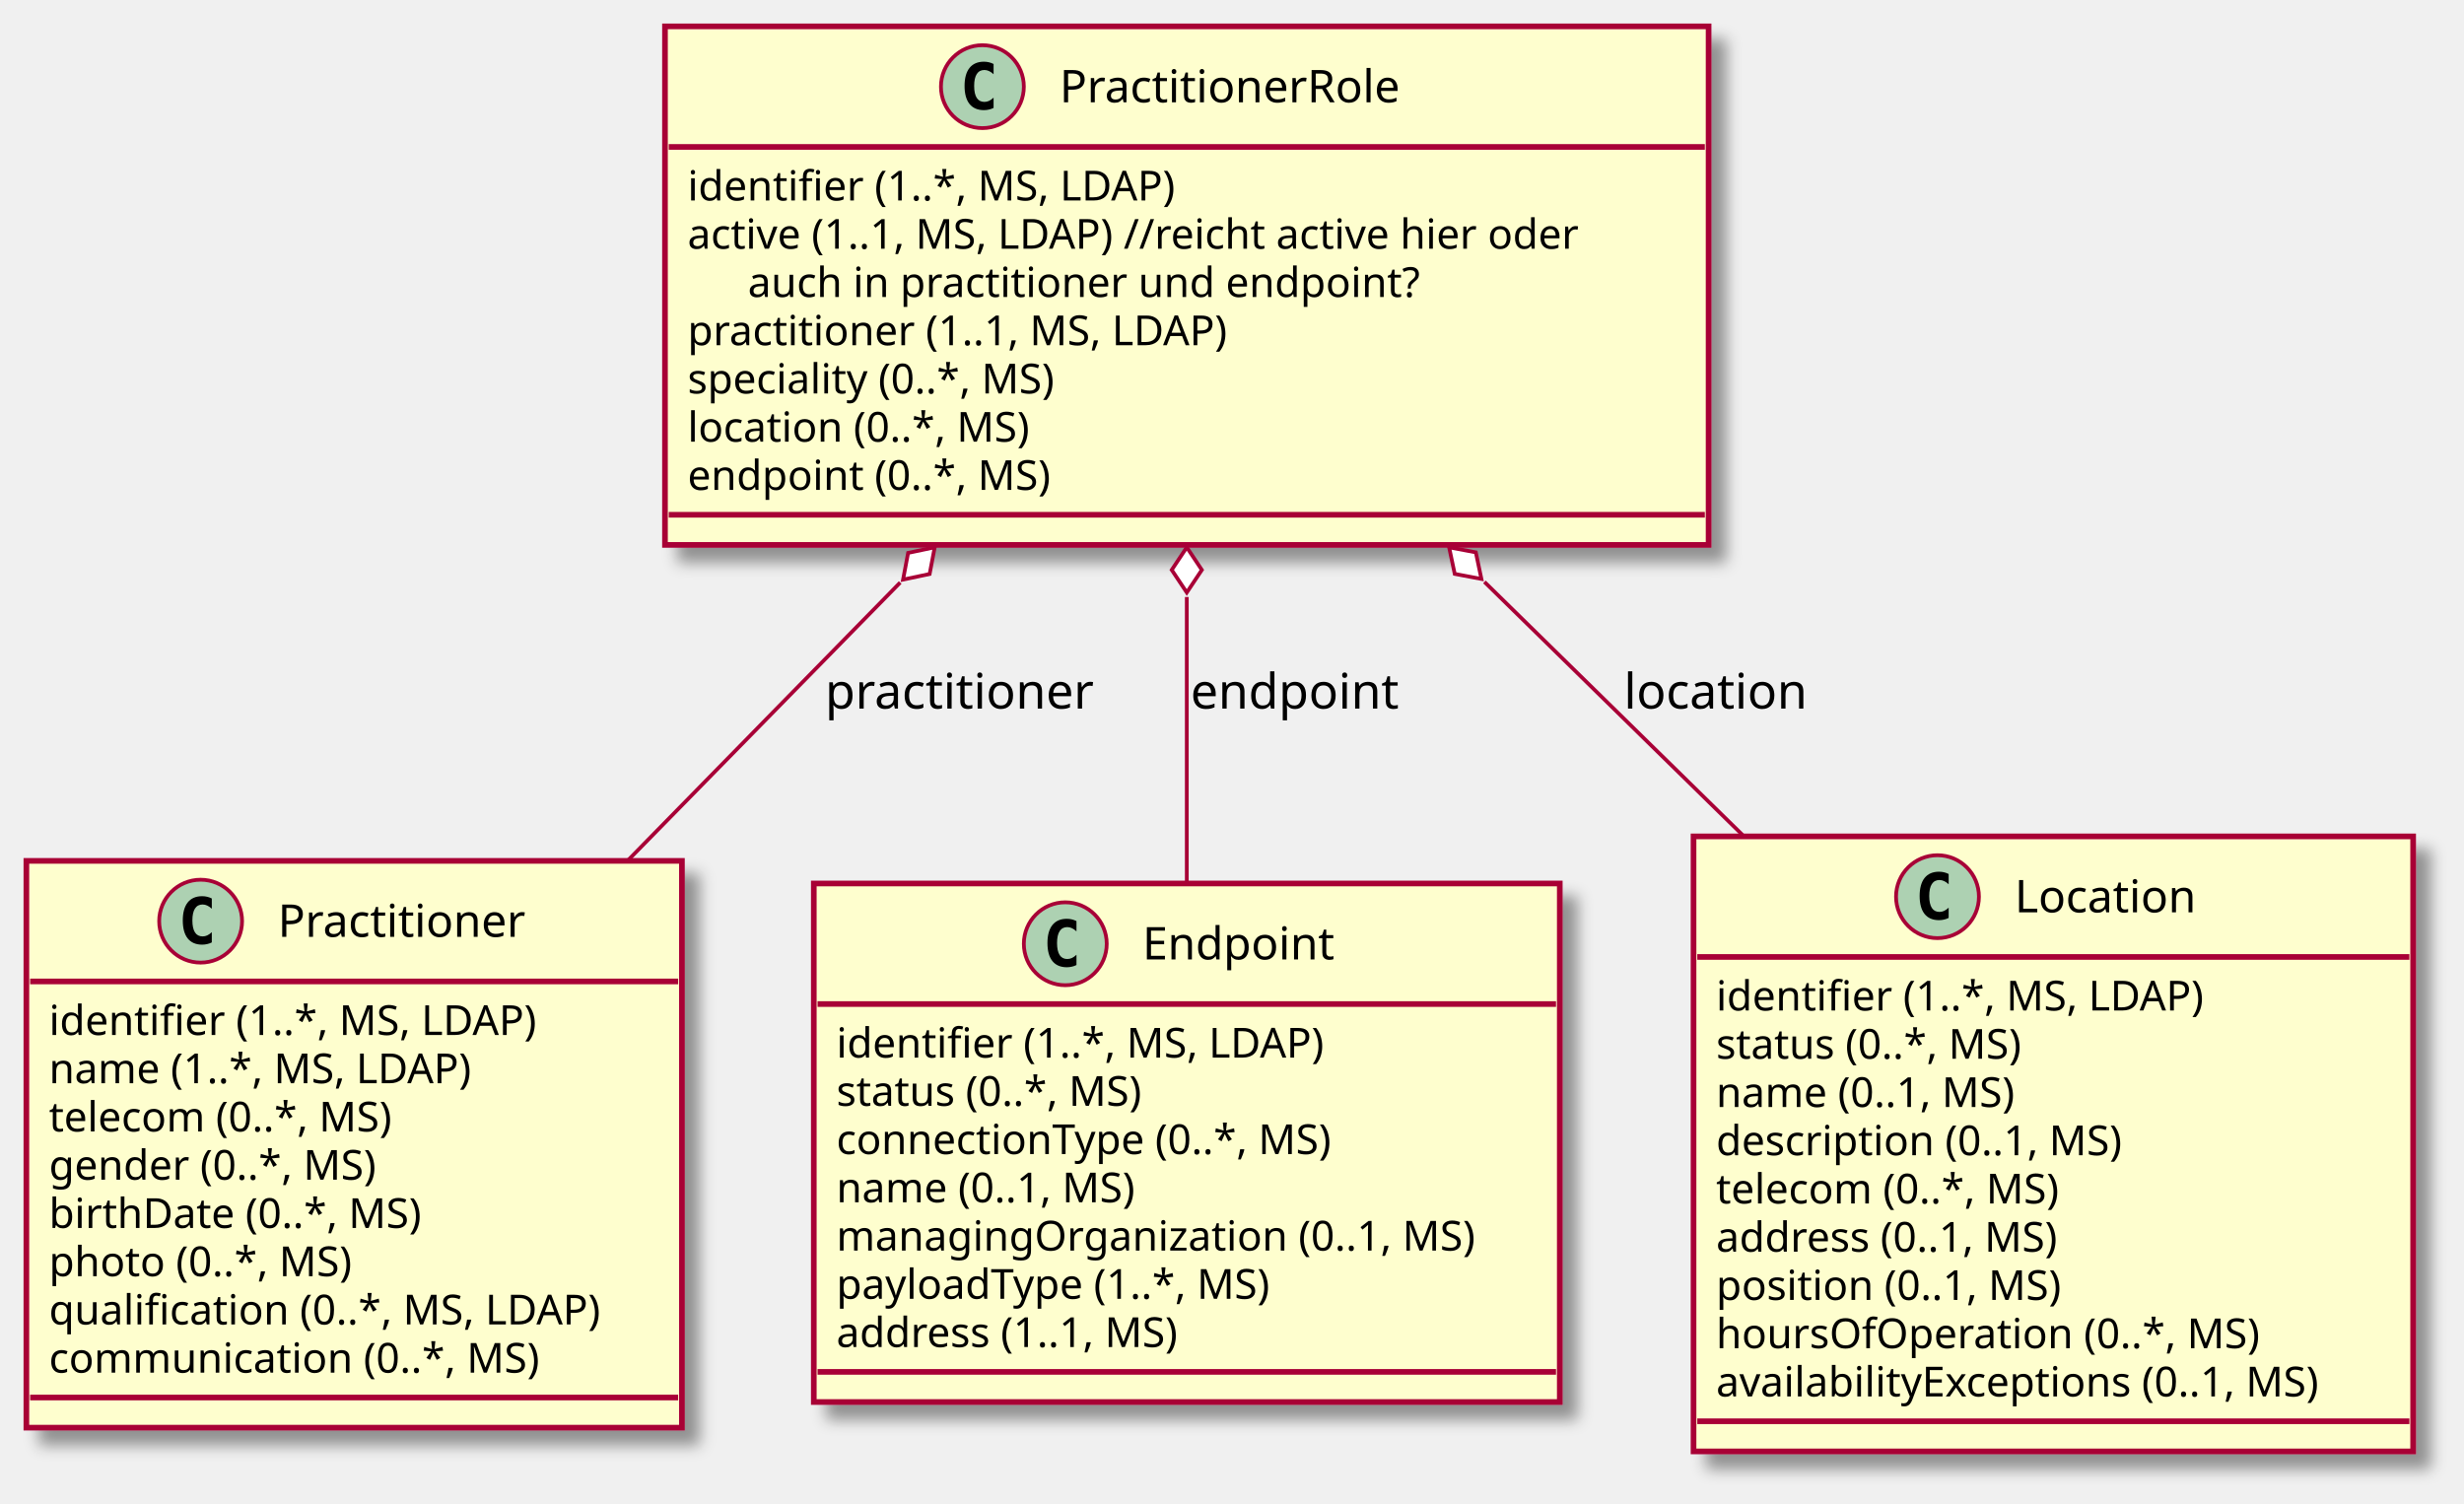
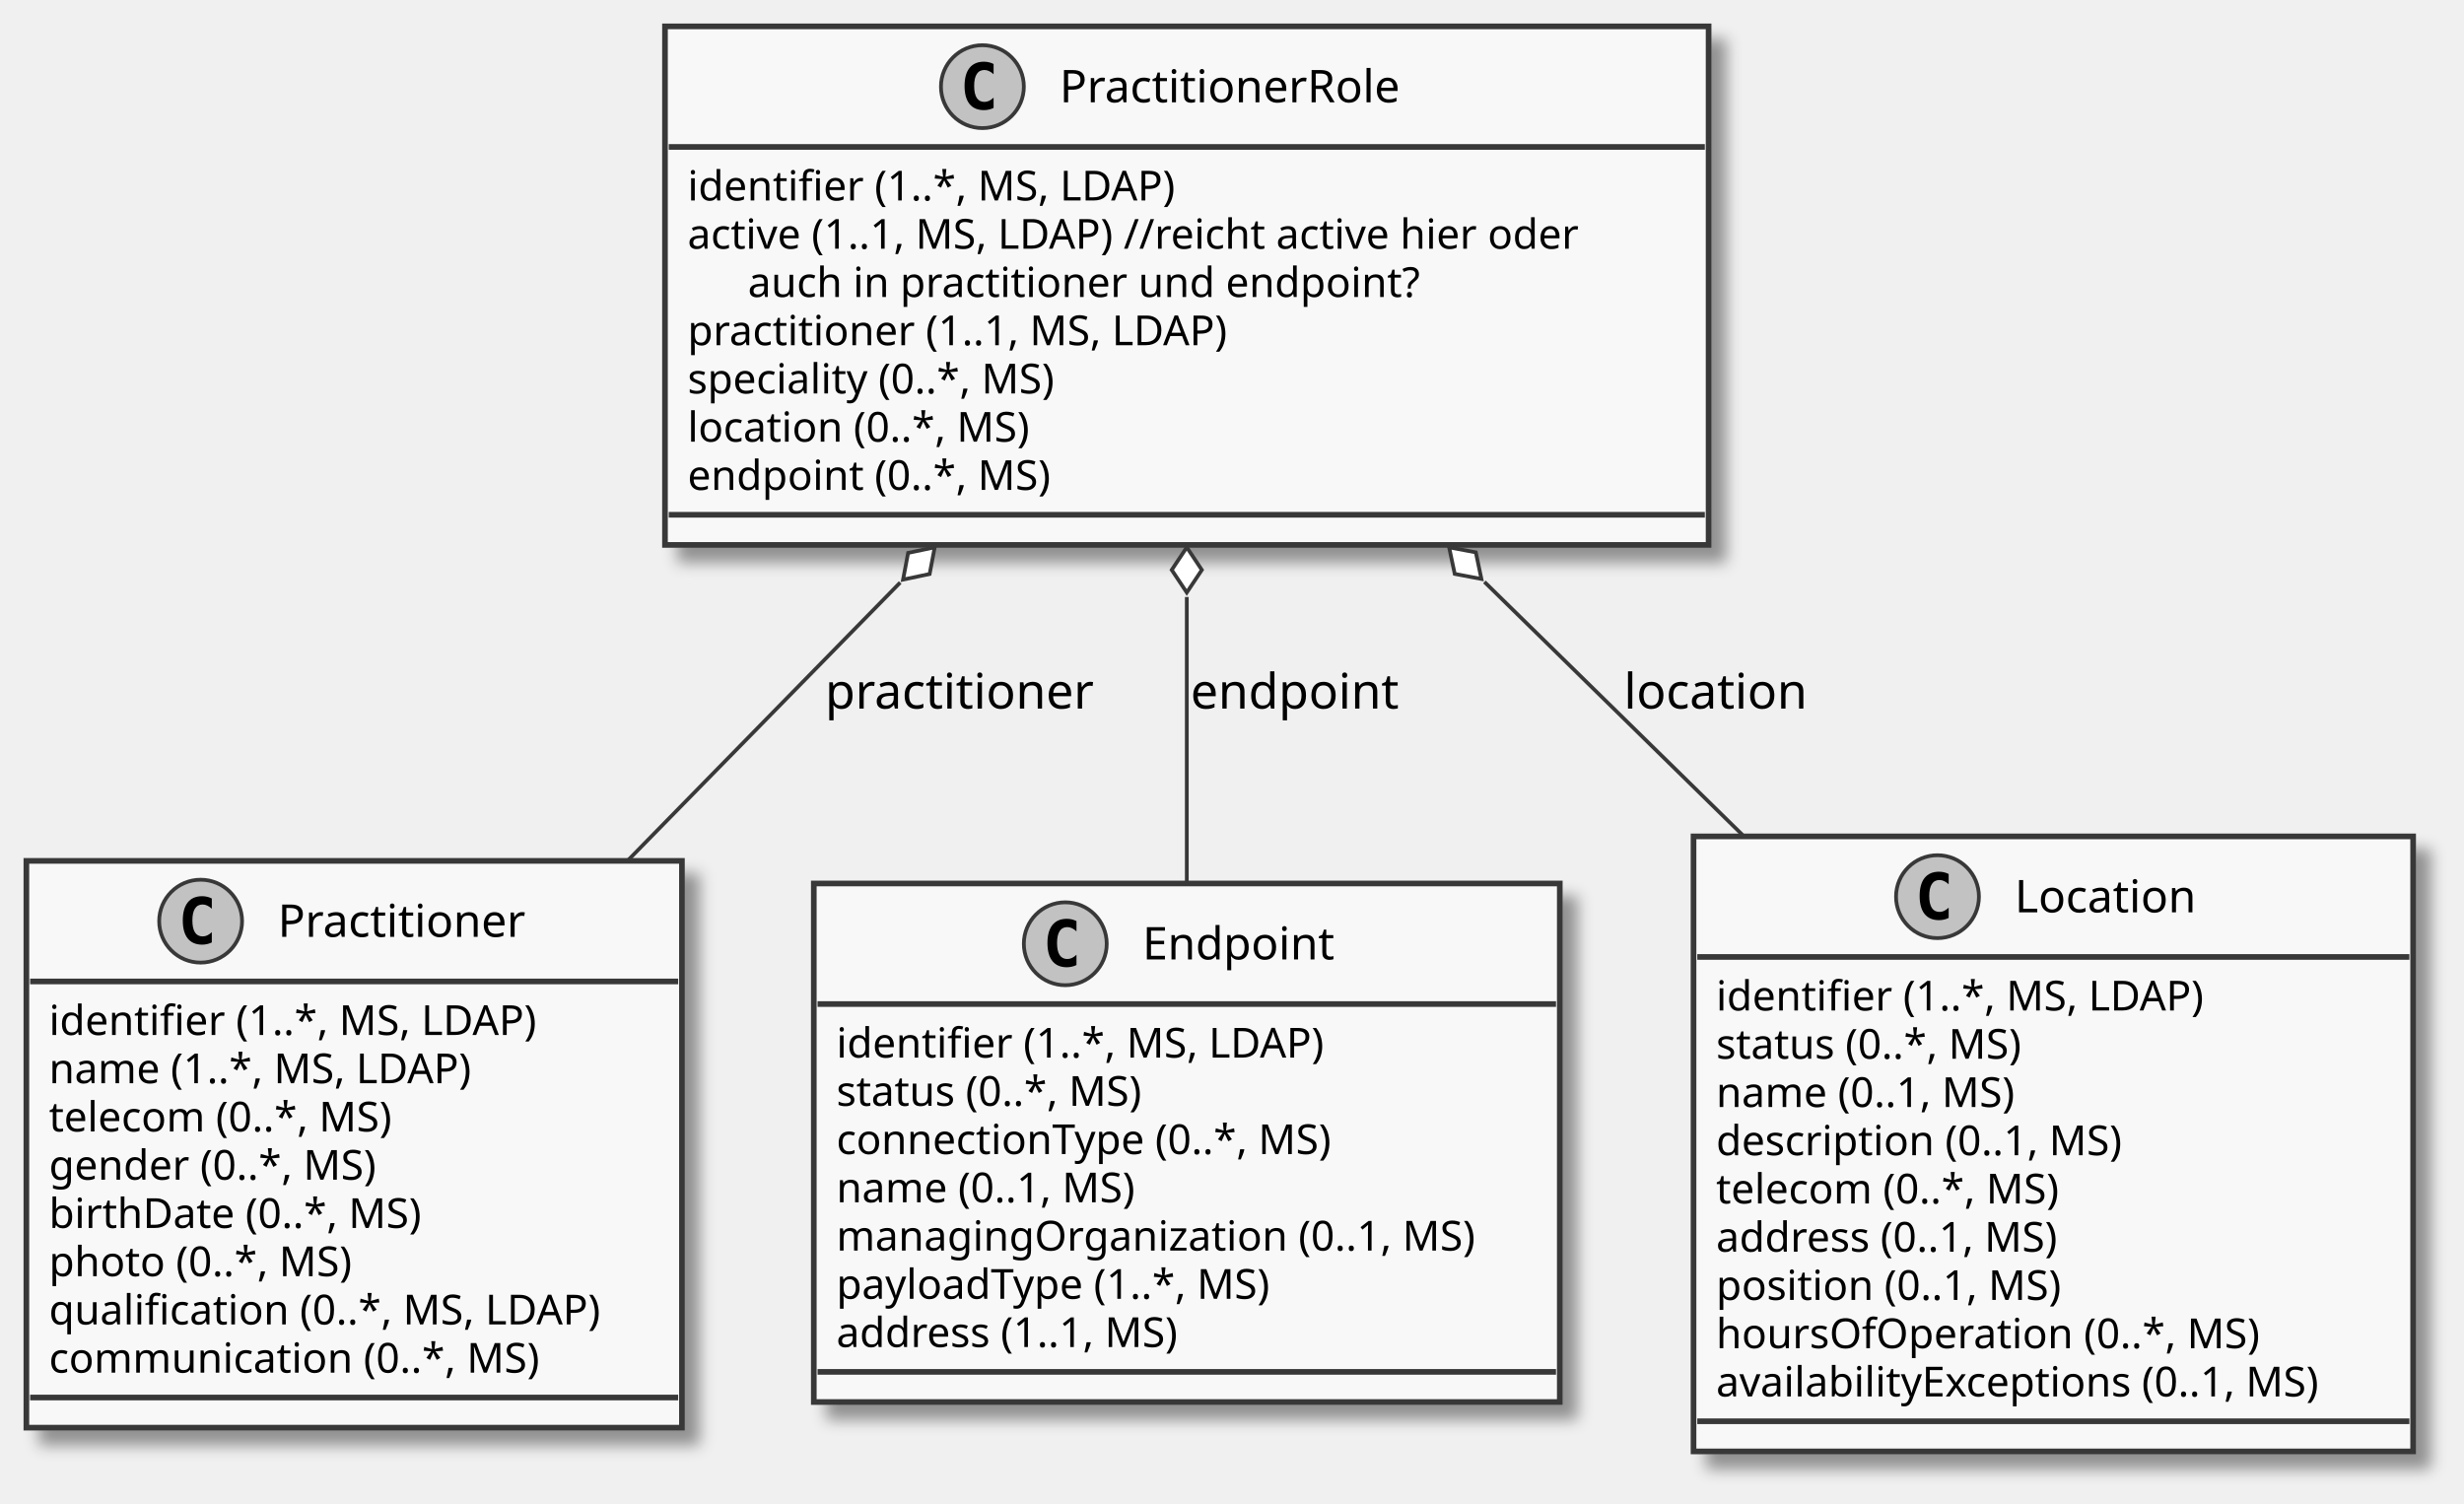
<svg xmlns="http://www.w3.org/2000/svg" contentScriptType="application/ecmascript" contentStyleType="text/css" height="399px" preserveAspectRatio="none" style="width:654px;height:399px;background:#FFFFFF;" version="1.1" viewBox="0 0 654 399" width="654px" zoomAndPan="magnify">
  <defs>
-     <filter height="300%" id="f1dho28ygfqln7" width="300%" x="-1" y="-1">
+     <filter height="300%" id="f7pt294k3lwn9" width="300%" x="-1" y="-1">
      <feGaussianBlur result="blurOut" stdDeviation="2.0" />
      <feColorMatrix in="blurOut" result="blurOut2" type="matrix" values="0 0 0 0 0 0 0 0 0 0 0 0 0 0 0 0 0 0 .4 0" />
      <feOffset dx="4.0" dy="4.0" in="blurOut2" result="blurOut3" />
      <feBlend in="SourceGraphic" in2="blurOut3" mode="normal" />
    </filter>
  </defs>
  <g>
-     <rect codeLine="1" fill="#FEFECE" filter="url(#f1dho28ygfqln7)" height="137.633" id="PractitionerRole" style="stroke:#A80036;stroke-width:1.5;" width="277" x="176.5" y="7" />
-     <ellipse cx="260.75" cy="23" fill="#ADD1B2" rx="11" ry="11" style="stroke:#A80036;stroke-width:1.0;" />
+     <rect codeLine="2" fill="#F8F8F8" filter="url(#f7pt294k3lwn9)" height="137.633" id="PractitionerRole" style="stroke:#383838;stroke-width:1.5;" width="277" x="176.5" y="7" />
+     <ellipse cx="260.75" cy="23" fill="#C2C2C2" rx="11" ry="11" style="stroke:#383838;stroke-width:1.0;" />
    <path d="M263.719,28.641 Q263.141,28.938 262.5,29.078 Q261.859,29.234 261.156,29.234 Q258.656,29.234 257.328,27.594 Q256.016,25.938 256.016,22.812 Q256.016,19.688 257.328,18.031 Q258.656,16.375 261.156,16.375 Q261.859,16.375 262.5,16.531 Q263.156,16.688 263.719,16.984 L263.719,19.703 Q263.094,19.125 262.5,18.859 Q261.906,18.578 261.281,18.578 Q259.938,18.578 259.25,19.656 Q258.562,20.719 258.562,22.812 Q258.562,24.906 259.25,25.984 Q259.938,27.047 261.281,27.047 Q261.906,27.047 262.5,26.781 Q263.094,26.5 263.719,25.922 L263.719,28.641 Z " fill="#000000" />
    <text fill="#000000" font-family="sans-serif" font-size="12" lengthAdjust="spacing" textLength="100" x="281.25" y="27.154">PractitionerRole</text>
-     <line style="stroke:#A80036;stroke-width:1.5;" x1="177.5" x2="452.5" y1="39" y2="39" />
+     <line style="stroke:#383838;stroke-width:1.5;" x1="177.5" x2="452.5" y1="39" y2="39" />
    <text fill="#000000" font-family="sans-serif" font-size="11" lengthAdjust="spacing" textLength="144" x="182.5" y="53.21">identifier (1..*, MS, LDAP)</text>
    <text fill="#000000" font-family="sans-serif" font-size="11" lengthAdjust="spacing" textLength="265" x="182.5" y="66.015">active (1..1, MS, LDAP) //reicht active hier oder</text>
    <text fill="#000000" font-family="sans-serif" font-size="11" lengthAdjust="spacing" textLength="194" x="198.5" y="78.82">auch in practitioner und endpoint?</text>
    <text fill="#000000" font-family="sans-serif" font-size="11" lengthAdjust="spacing" textLength="160" x="182.5" y="91.624">practitioner (1..1, MS, LDAP)</text>
    <text fill="#000000" font-family="sans-serif" font-size="11" lengthAdjust="spacing" textLength="111" x="182.5" y="104.429">speciality (0..*, MS)</text>
    <text fill="#000000" font-family="sans-serif" font-size="11" lengthAdjust="spacing" textLength="102" x="182.5" y="117.234">location (0..*, MS)</text>
    <text fill="#000000" font-family="sans-serif" font-size="11" lengthAdjust="spacing" textLength="107" x="182.5" y="130.039">endpoint (0..*, MS)</text>
-     <line style="stroke:#A80036;stroke-width:1.5;" x1="177.5" x2="452.5" y1="136.633" y2="136.633" />
-     <rect codeLine="9" fill="#FEFECE" filter="url(#f1dho28ygfqln7)" height="150.438" id="Practitioner" style="stroke:#A80036;stroke-width:1.5;" width="174" x="7" y="228.5" />
-     <ellipse cx="53.25" cy="244.5" fill="#ADD1B2" rx="11" ry="11" style="stroke:#A80036;stroke-width:1.0;" />
+     <line style="stroke:#383838;stroke-width:1.5;" x1="177.5" x2="452.5" y1="136.633" y2="136.633" />
+     <rect codeLine="10" fill="#F8F8F8" filter="url(#f7pt294k3lwn9)" height="150.438" id="Practitioner" style="stroke:#383838;stroke-width:1.5;" width="174" x="7" y="228.5" />
+     <ellipse cx="53.25" cy="244.5" fill="#C2C2C2" rx="11" ry="11" style="stroke:#383838;stroke-width:1.0;" />
    <path d="M56.219,250.141 Q55.641,250.438 55,250.578 Q54.359,250.734 53.656,250.734 Q51.156,250.734 49.828,249.094 Q48.516,247.438 48.516,244.312 Q48.516,241.188 49.828,239.531 Q51.156,237.875 53.656,237.875 Q54.359,237.875 55,238.031 Q55.656,238.188 56.219,238.484 L56.219,241.203 Q55.594,240.625 55,240.359 Q54.406,240.078 53.781,240.078 Q52.438,240.078 51.75,241.156 Q51.062,242.219 51.062,244.312 Q51.062,246.406 51.75,247.484 Q52.438,248.547 53.781,248.547 Q54.406,248.547 55,248.281 Q55.594,248 56.219,247.422 L56.219,250.141 Z " fill="#000000" />
    <text fill="#000000" font-family="sans-serif" font-size="12" lengthAdjust="spacing" textLength="73" x="73.75" y="248.654">Practitioner</text>
-     <line style="stroke:#A80036;stroke-width:1.5;" x1="8" x2="180" y1="260.5" y2="260.5" />
+     <line style="stroke:#383838;stroke-width:1.5;" x1="8" x2="180" y1="260.5" y2="260.5" />
    <text fill="#000000" font-family="sans-serif" font-size="11" lengthAdjust="spacing" textLength="144" x="13" y="274.71">identifier (1..*, MS, LDAP)</text>
    <text fill="#000000" font-family="sans-serif" font-size="11" lengthAdjust="spacing" textLength="126" x="13" y="287.515">name (1..*, MS, LDAP)</text>
    <text fill="#000000" font-family="sans-serif" font-size="11" lengthAdjust="spacing" textLength="103" x="13" y="300.32">telecom (0..*, MS)</text>
    <text fill="#000000" font-family="sans-serif" font-size="11" lengthAdjust="spacing" textLength="98" x="13" y="313.125">gender (0..*, MS)</text>
    <text fill="#000000" font-family="sans-serif" font-size="11" lengthAdjust="spacing" textLength="110" x="13" y="325.929">birthDate (0..*, MS)</text>
    <text fill="#000000" font-family="sans-serif" font-size="11" lengthAdjust="spacing" textLength="90" x="13" y="338.734">photo (0..*, MS)</text>
    <text fill="#000000" font-family="sans-serif" font-size="11" lengthAdjust="spacing" textLength="162" x="13" y="351.539">qualification (0..*, MS, LDAP)</text>
    <text fill="#000000" font-family="sans-serif" font-size="11" lengthAdjust="spacing" textLength="144" x="13" y="364.343">communication (0..*, MS)</text>
-     <line style="stroke:#A80036;stroke-width:1.5;" x1="8" x2="180" y1="370.938" y2="370.938" />
-     <rect codeLine="19" fill="#FEFECE" filter="url(#f1dho28ygfqln7)" height="137.633" id="Endpoint" style="stroke:#A80036;stroke-width:1.5;" width="198" x="216" y="234.5" />
-     <ellipse cx="282.75" cy="250.5" fill="#ADD1B2" rx="11" ry="11" style="stroke:#A80036;stroke-width:1.0;" />
+     <line style="stroke:#383838;stroke-width:1.5;" x1="8" x2="180" y1="370.938" y2="370.938" />
+     <rect codeLine="20" fill="#F8F8F8" filter="url(#f7pt294k3lwn9)" height="137.633" id="Endpoint" style="stroke:#383838;stroke-width:1.5;" width="198" x="216" y="234.5" />
+     <ellipse cx="282.75" cy="250.5" fill="#C2C2C2" rx="11" ry="11" style="stroke:#383838;stroke-width:1.0;" />
    <path d="M285.719,256.141 Q285.141,256.438 284.5,256.578 Q283.859,256.734 283.156,256.734 Q280.656,256.734 279.328,255.094 Q278.016,253.438 278.016,250.312 Q278.016,247.188 279.328,245.531 Q280.656,243.875 283.156,243.875 Q283.859,243.875 284.5,244.031 Q285.156,244.188 285.719,244.484 L285.719,247.203 Q285.094,246.625 284.5,246.359 Q283.906,246.078 283.281,246.078 Q281.938,246.078 281.25,247.156 Q280.562,248.219 280.562,250.312 Q280.562,252.406 281.25,253.484 Q281.938,254.547 283.281,254.547 Q283.906,254.547 284.5,254.281 Q285.094,254 285.719,253.422 L285.719,256.141 Z " fill="#000000" />
    <text fill="#000000" font-family="sans-serif" font-size="12" lengthAdjust="spacing" textLength="56" x="303.25" y="254.654">Endpoint</text>
-     <line style="stroke:#A80036;stroke-width:1.5;" x1="217" x2="413" y1="266.5" y2="266.5" />
+     <line style="stroke:#383838;stroke-width:1.5;" x1="217" x2="413" y1="266.5" y2="266.5" />
    <text fill="#000000" font-family="sans-serif" font-size="11" lengthAdjust="spacing" textLength="144" x="222" y="280.71">identifier (1..*, MS, LDAP)</text>
    <text fill="#000000" font-family="sans-serif" font-size="11" lengthAdjust="spacing" textLength="94" x="222" y="293.515">status (0..*, MS)</text>
    <text fill="#000000" font-family="sans-serif" font-size="11" lengthAdjust="spacing" textLength="146" x="222" y="306.32">connectionType (0..*, MS)</text>
    <text fill="#000000" font-family="sans-serif" font-size="11" lengthAdjust="spacing" textLength="91" x="222" y="319.125">name (0..1, MS)</text>
    <text fill="#000000" font-family="sans-serif" font-size="11" lengthAdjust="spacing" textLength="186" x="222" y="331.929">managingOrganization (0..1, MS)</text>
    <text fill="#000000" font-family="sans-serif" font-size="11" lengthAdjust="spacing" textLength="129" x="222" y="344.734">payloadType (1..*, MS)</text>
    <text fill="#000000" font-family="sans-serif" font-size="11" lengthAdjust="spacing" textLength="106" x="222" y="357.539">address (1..1, MS)</text>
-     <line style="stroke:#A80036;stroke-width:1.5;" x1="217" x2="413" y1="364.133" y2="364.133" />
-     <rect codeLine="28" fill="#FEFECE" filter="url(#f1dho28ygfqln7)" height="163.242" id="Location" style="stroke:#A80036;stroke-width:1.5;" width="191" x="449.5" y="222" />
-     <ellipse cx="514.25" cy="238" fill="#ADD1B2" rx="11" ry="11" style="stroke:#A80036;stroke-width:1.0;" />
+     <line style="stroke:#383838;stroke-width:1.5;" x1="217" x2="413" y1="364.133" y2="364.133" />
+     <rect codeLine="29" fill="#F8F8F8" filter="url(#f7pt294k3lwn9)" height="163.242" id="Location" style="stroke:#383838;stroke-width:1.5;" width="191" x="449.5" y="222" />
+     <ellipse cx="514.25" cy="238" fill="#C2C2C2" rx="11" ry="11" style="stroke:#383838;stroke-width:1.0;" />
    <path d="M517.219,243.641 Q516.641,243.938 516,244.078 Q515.359,244.234 514.656,244.234 Q512.156,244.234 510.828,242.594 Q509.516,240.938 509.516,237.812 Q509.516,234.688 510.828,233.031 Q512.156,231.375 514.656,231.375 Q515.359,231.375 516,231.531 Q516.656,231.688 517.219,231.984 L517.219,234.703 Q516.594,234.125 516,233.859 Q515.406,233.578 514.781,233.578 Q513.438,233.578 512.75,234.656 Q512.062,235.719 512.062,237.812 Q512.062,239.906 512.75,240.984 Q513.438,242.047 514.781,242.047 Q515.406,242.047 516,241.781 Q516.594,241.5 517.219,240.922 L517.219,243.641 Z " fill="#000000" />
    <text fill="#000000" font-family="sans-serif" font-size="12" lengthAdjust="spacing" textLength="53" x="534.75" y="242.154">Location</text>
-     <line style="stroke:#A80036;stroke-width:1.5;" x1="450.5" x2="639.5" y1="254" y2="254" />
+     <line style="stroke:#383838;stroke-width:1.5;" x1="450.5" x2="639.5" y1="254" y2="254" />
    <text fill="#000000" font-family="sans-serif" font-size="11" lengthAdjust="spacing" textLength="144" x="455.5" y="268.21">identifier (1..*, MS, LDAP)</text>
    <text fill="#000000" font-family="sans-serif" font-size="11" lengthAdjust="spacing" textLength="94" x="455.5" y="281.015">status (0..*, MS)</text>
    <text fill="#000000" font-family="sans-serif" font-size="11" lengthAdjust="spacing" textLength="91" x="455.5" y="293.82">name (0..1, MS)</text>
    <text fill="#000000" font-family="sans-serif" font-size="11" lengthAdjust="spacing" textLength="122" x="455.5" y="306.625">description (0..1, MS)</text>
    <text fill="#000000" font-family="sans-serif" font-size="11" lengthAdjust="spacing" textLength="103" x="455.5" y="319.429">telecom (0..*, MS)</text>
    <text fill="#000000" font-family="sans-serif" font-size="11" lengthAdjust="spacing" textLength="106" x="455.5" y="332.234">address (0..1, MS)</text>
    <text fill="#000000" font-family="sans-serif" font-size="11" lengthAdjust="spacing" textLength="104" x="455.5" y="345.039">position (0..1, MS)</text>
    <text fill="#000000" font-family="sans-serif" font-size="11" lengthAdjust="spacing" textLength="160" x="455.5" y="357.843">hoursOfOperation (0..*, MS)</text>
    <text fill="#000000" font-family="sans-serif" font-size="11" lengthAdjust="spacing" textLength="179" x="455.5" y="370.648">availabilityExceptions (0..1, MS)</text>
-     <line style="stroke:#A80036;stroke-width:1.5;" x1="450.5" x2="639.5" y1="377.242" y2="377.242" />
-     <path codeLine="40" d="M238.93,154.62 C215.58,178.44 189.96,204.58 166.84,228.18 " fill="none" id="PractitionerRole-backto-Practitioner" style="stroke:#A80036;stroke-width:1.0;" />
-     <polygon fill="#FFFFFF" points="248.09,145.27,241.034,146.756,239.691,153.841,246.747,152.355,248.09,145.27" style="stroke:#A80036;stroke-width:1.0;" />
+     <line style="stroke:#383838;stroke-width:1.5;" x1="450.5" x2="639.5" y1="377.242" y2="377.242" />
+     <path codeLine="41" d="M238.93,154.62 C215.58,178.44 189.96,204.58 166.84,228.18 " fill="none" id="PractitionerRole-backto-Practitioner" style="stroke:#383838;stroke-width:1.0;" />
+     <polygon fill="#FFFFFF" points="248.09,145.27,241.034,146.756,239.691,153.841,246.747,152.355,248.09,145.27" style="stroke:#383838;stroke-width:1.0;" />
    <text fill="#000000" font-family="sans-serif" font-size="13" lengthAdjust="spacing" textLength="73" x="219" y="188.067">practitioner</text>
-     <path codeLine="41" d="M315,158.46 C315,183.39 315,210.53 315,234.46 " fill="none" id="PractitionerRole-backto-Endpoint" style="stroke:#A80036;stroke-width:1.0;" />
-     <polygon fill="#FFFFFF" points="315,145.27,311,151.27,315,157.27,319,151.27,315,145.27" style="stroke:#A80036;stroke-width:1.0;" />
+     <path codeLine="42" d="M315,158.46 C315,183.39 315,210.53 315,234.46 " fill="none" id="PractitionerRole-backto-Endpoint" style="stroke:#383838;stroke-width:1.0;" />
+     <polygon fill="#FFFFFF" points="315,145.27,311,151.27,315,157.27,319,151.27,315,145.27" style="stroke:#383838;stroke-width:1.0;" />
    <text fill="#000000" font-family="sans-serif" font-size="13" lengthAdjust="spacing" textLength="56" x="316" y="188.067">endpoint</text>
-     <path codeLine="42" d="M394,154.45 C416.16,176.18 440.31,199.85 462.66,221.77 " fill="none" id="PractitionerRole-backto-Location" style="stroke:#A80036;stroke-width:1.0;" />
-     <polygon fill="#FFFFFF" points="384.63,145.27,386.116,152.326,393.201,153.669,391.715,146.613,384.63,145.27" style="stroke:#A80036;stroke-width:1.0;" />
+     <path codeLine="43" d="M394,154.45 C416.16,176.18 440.31,199.85 462.66,221.77 " fill="none" id="PractitionerRole-backto-Location" style="stroke:#383838;stroke-width:1.0;" />
+     <polygon fill="#FFFFFF" points="384.63,145.27,386.116,152.326,393.201,153.669,391.715,146.613,384.63,145.27" style="stroke:#383838;stroke-width:1.0;" />
    <text fill="#000000" font-family="sans-serif" font-size="13" lengthAdjust="spacing" textLength="50" x="431" y="188.067">location</text>
  </g>
</svg>
